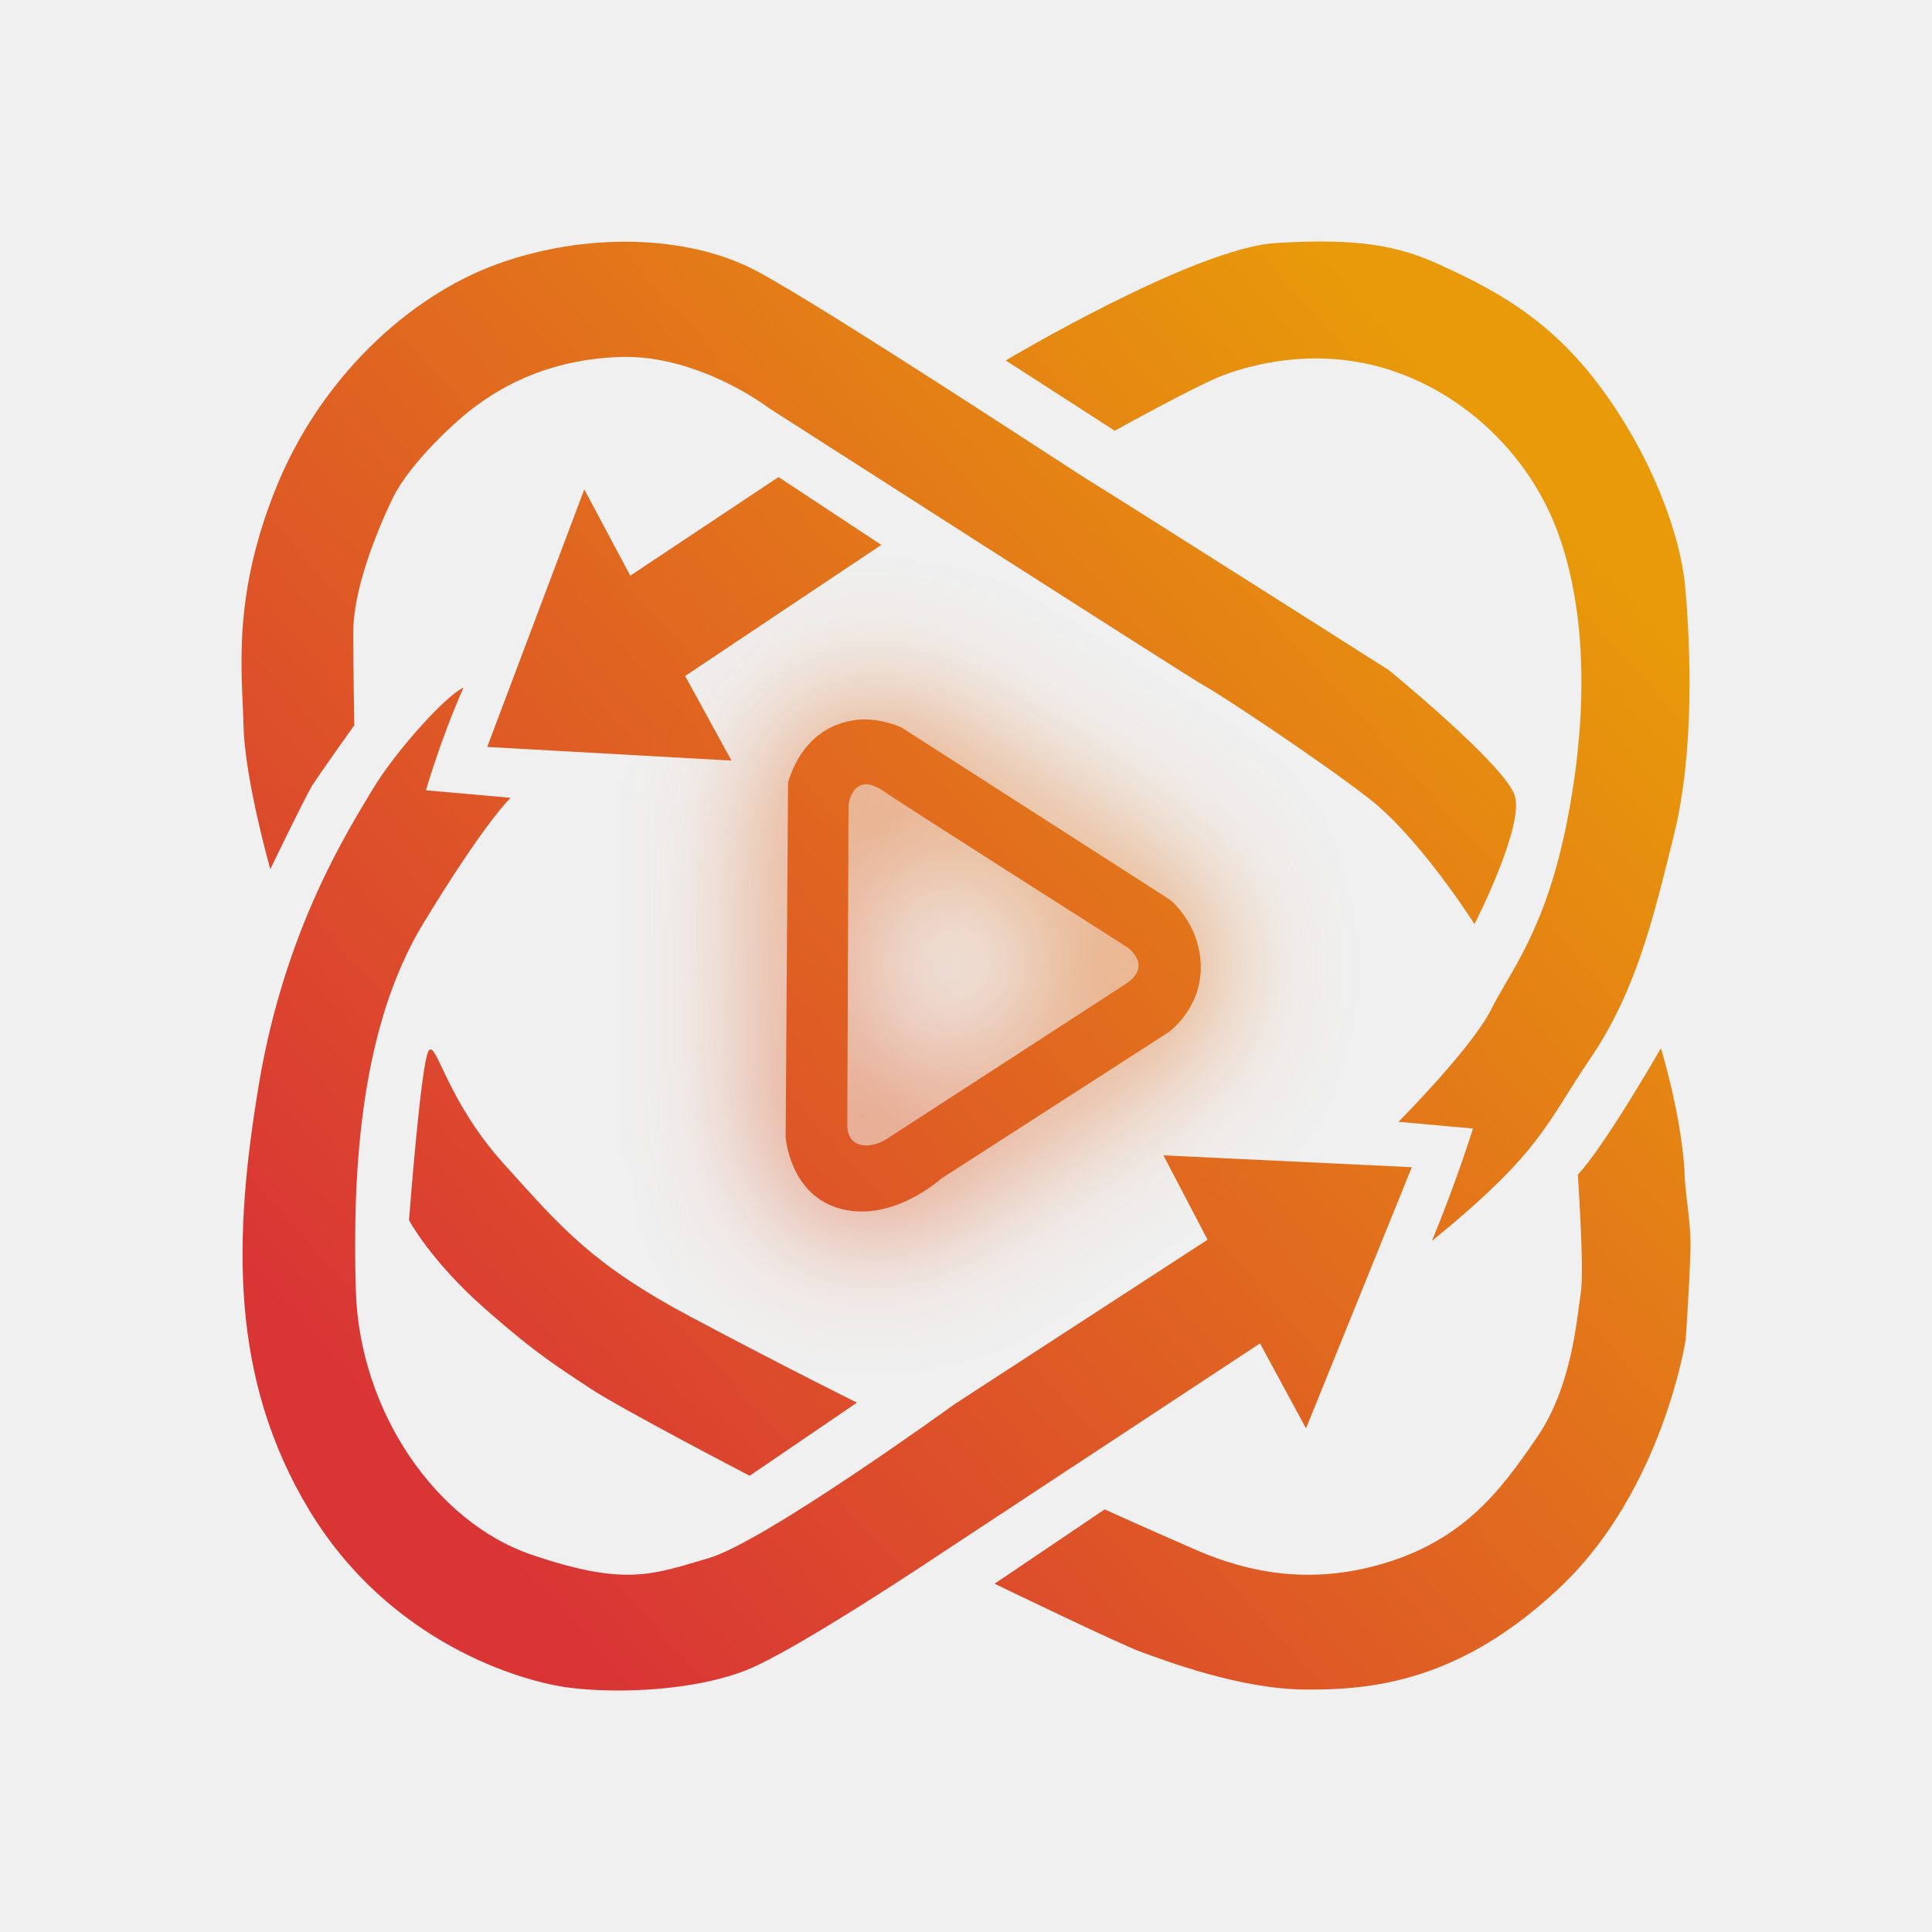
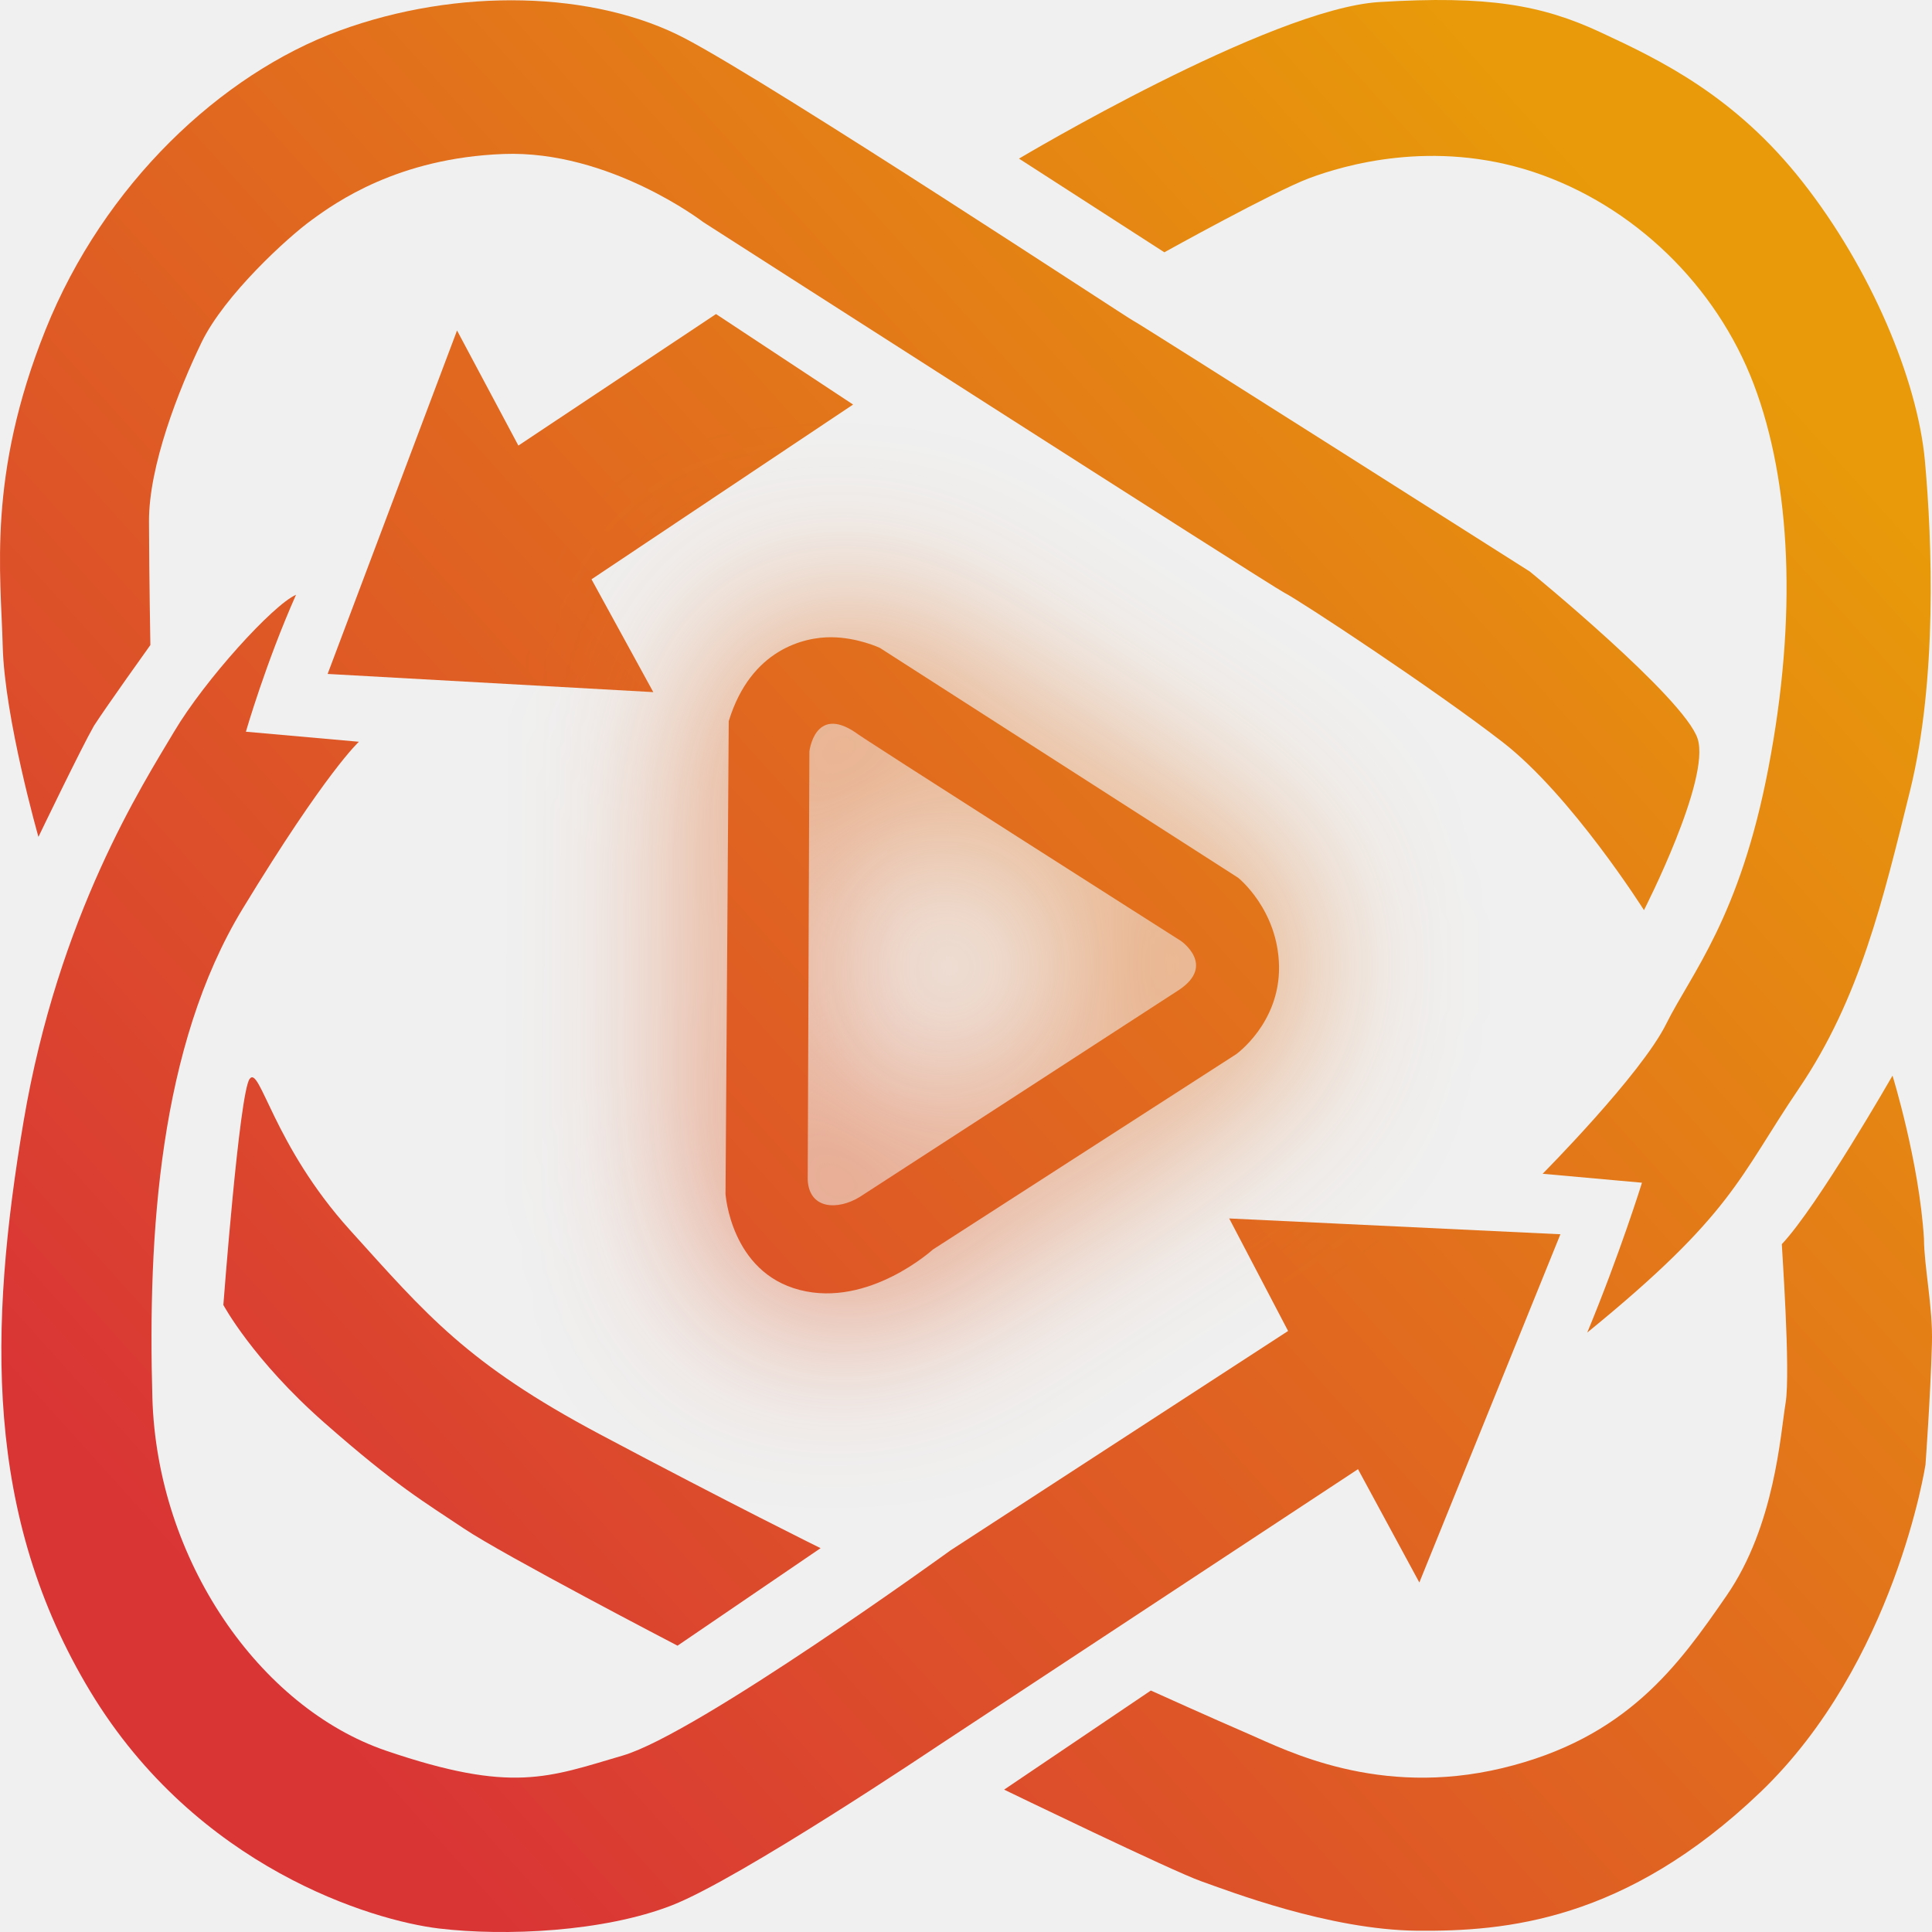
<svg xmlns="http://www.w3.org/2000/svg" xmlns:xlink="http://www.w3.org/1999/xlink" width="136" height="136" viewBox="0 0 35.983 35.983" version="1.1" id="svg1">
  <defs id="defs1">
    <linearGradient id="linearGradient8">
      <stop style="stop-color:#d93535;stop-opacity:1;" offset="0" id="stop8" />
      <stop style="stop-color:#e89a0a;stop-opacity:1;" offset="1" id="stop9" />
    </linearGradient>
    <linearGradient xlink:href="#linearGradient8" id="linearGradient9" x1="57.567" y1="117.544" x2="150.065" y2="30.657" gradientUnits="userSpaceOnUse" />
    <filter style="color-interpolation-filters:sRGB" id="filter4" x="-0.399" y="-0.35" width="1.798" height="1.7">
      <feFlood result="flood" in="SourceGraphic" flood-opacity="1" flood-color="rgb(232,154,10)" id="feFlood3" />
      <feGaussianBlur result="blur" in="SourceGraphic" stdDeviation="6" id="feGaussianBlur3" />
      <feOffset result="offset" in="blur" dx="0" dy="0" id="feOffset3" />
      <feComposite result="comp1" operator="in" in="offset" in2="flood" id="feComposite3" />
      <feComposite result="comp2" operator="over" in="SourceGraphic" in2="comp1" id="feComposite4" />
    </filter>
    <linearGradient xlink:href="#linearGradient8" id="linearGradient23" gradientUnits="userSpaceOnUse" x1="57.567" y1="117.544" x2="150.065" y2="30.657" />
    <linearGradient xlink:href="#linearGradient8" id="linearGradient24" gradientUnits="userSpaceOnUse" x1="57.567" y1="117.544" x2="150.065" y2="30.657" />
    <linearGradient xlink:href="#linearGradient8" id="linearGradient25" gradientUnits="userSpaceOnUse" x1="57.567" y1="117.544" x2="150.065" y2="30.657" />
    <linearGradient xlink:href="#linearGradient8" id="linearGradient26" gradientUnits="userSpaceOnUse" x1="57.567" y1="117.544" x2="150.065" y2="30.657" />
    <linearGradient xlink:href="#linearGradient8" id="linearGradient27" gradientUnits="userSpaceOnUse" x1="57.567" y1="117.544" x2="150.065" y2="30.657" />
    <linearGradient xlink:href="#linearGradient8" id="linearGradient28" gradientUnits="userSpaceOnUse" x1="57.567" y1="117.544" x2="150.065" y2="30.657" />
    <linearGradient xlink:href="#linearGradient8" id="linearGradient29" gradientUnits="userSpaceOnUse" x1="57.567" y1="117.544" x2="150.065" y2="30.657" />
    <linearGradient xlink:href="#linearGradient8" id="linearGradient30" gradientUnits="userSpaceOnUse" x1="57.567" y1="117.544" x2="150.065" y2="30.657" />
    <linearGradient xlink:href="#linearGradient8" id="linearGradient31" gradientUnits="userSpaceOnUse" x1="57.567" y1="117.544" x2="150.065" y2="30.657" />
    <linearGradient xlink:href="#linearGradient8" id="linearGradient2" gradientUnits="userSpaceOnUse" x1="57.567" y1="117.544" x2="150.065" y2="30.657" />
    <linearGradient xlink:href="#linearGradient8" id="linearGradient3" gradientUnits="userSpaceOnUse" x1="57.567" y1="117.544" x2="150.065" y2="30.657" />
    <linearGradient xlink:href="#linearGradient8" id="linearGradient4" gradientUnits="userSpaceOnUse" x1="57.567" y1="117.544" x2="150.065" y2="30.657" />
    <linearGradient xlink:href="#linearGradient8" id="linearGradient5" gradientUnits="userSpaceOnUse" x1="57.567" y1="117.544" x2="150.065" y2="30.657" />
    <linearGradient xlink:href="#linearGradient8" id="linearGradient6" gradientUnits="userSpaceOnUse" x1="57.567" y1="117.544" x2="150.065" y2="30.657" />
    <linearGradient xlink:href="#linearGradient8" id="linearGradient7" gradientUnits="userSpaceOnUse" x1="57.567" y1="117.544" x2="150.065" y2="30.657" />
    <linearGradient xlink:href="#linearGradient8" id="linearGradient10" gradientUnits="userSpaceOnUse" x1="57.567" y1="117.544" x2="150.065" y2="30.657" />
    <linearGradient xlink:href="#linearGradient8" id="linearGradient11" gradientUnits="userSpaceOnUse" x1="57.567" y1="117.544" x2="150.065" y2="30.657" />
    <linearGradient xlink:href="#linearGradient8" id="linearGradient12" gradientUnits="userSpaceOnUse" x1="57.567" y1="117.544" x2="150.065" y2="30.657" />
    <linearGradient xlink:href="#linearGradient8" id="linearGradient13" gradientUnits="userSpaceOnUse" x1="57.567" y1="117.544" x2="150.065" y2="30.657" />
    <linearGradient xlink:href="#linearGradient8" id="linearGradient14" gradientUnits="userSpaceOnUse" x1="57.567" y1="117.544" x2="150.065" y2="30.657" />
    <linearGradient xlink:href="#linearGradient8" id="linearGradient15" gradientUnits="userSpaceOnUse" x1="57.567" y1="117.544" x2="150.065" y2="30.657" />
    <linearGradient xlink:href="#linearGradient8" id="linearGradient16" gradientUnits="userSpaceOnUse" x1="57.567" y1="117.544" x2="150.065" y2="30.657" />
    <linearGradient xlink:href="#linearGradient8" id="linearGradient17" gradientUnits="userSpaceOnUse" x1="57.567" y1="117.544" x2="150.065" y2="30.657" />
    <linearGradient xlink:href="#linearGradient8" id="linearGradient18" gradientUnits="userSpaceOnUse" x1="57.567" y1="117.544" x2="150.065" y2="30.657" />
    <linearGradient xlink:href="#linearGradient8" id="linearGradient19" gradientUnits="userSpaceOnUse" x1="57.567" y1="117.544" x2="150.065" y2="30.657" />
    <linearGradient xlink:href="#linearGradient8" id="linearGradient20" gradientUnits="userSpaceOnUse" x1="57.567" y1="117.544" x2="150.065" y2="30.657" />
    <linearGradient xlink:href="#linearGradient8" id="linearGradient21" gradientUnits="userSpaceOnUse" x1="57.567" y1="117.544" x2="150.065" y2="30.657" />
    <linearGradient xlink:href="#linearGradient8" id="linearGradient22" gradientUnits="userSpaceOnUse" x1="57.567" y1="117.544" x2="150.065" y2="30.657" />
    <linearGradient xlink:href="#linearGradient8" id="linearGradient32" gradientUnits="userSpaceOnUse" x1="57.567" y1="117.544" x2="150.065" y2="30.657" />
    <linearGradient xlink:href="#linearGradient8" id="linearGradient33" gradientUnits="userSpaceOnUse" x1="57.567" y1="117.544" x2="150.065" y2="30.657" />
    <linearGradient xlink:href="#linearGradient8" id="linearGradient34" gradientUnits="userSpaceOnUse" x1="57.567" y1="117.544" x2="150.065" y2="30.657" />
    <linearGradient xlink:href="#linearGradient8" id="linearGradient35" gradientUnits="userSpaceOnUse" x1="57.567" y1="117.544" x2="150.065" y2="30.657" />
    <linearGradient xlink:href="#linearGradient8" id="linearGradient36" gradientUnits="userSpaceOnUse" x1="57.567" y1="117.544" x2="150.065" y2="30.657" />
    <linearGradient xlink:href="#linearGradient8" id="linearGradient37" gradientUnits="userSpaceOnUse" x1="57.567" y1="117.544" x2="150.065" y2="30.657" />
    <linearGradient xlink:href="#linearGradient8" id="linearGradient38" gradientUnits="userSpaceOnUse" x1="57.567" y1="117.544" x2="150.065" y2="30.657" />
    <linearGradient xlink:href="#linearGradient8" id="linearGradient39" gradientUnits="userSpaceOnUse" x1="57.567" y1="117.544" x2="150.065" y2="30.657" />
    <linearGradient xlink:href="#linearGradient8" id="linearGradient40" gradientUnits="userSpaceOnUse" x1="57.567" y1="117.544" x2="150.065" y2="30.657" />
    <linearGradient xlink:href="#linearGradient8" id="linearGradient41" gradientUnits="userSpaceOnUse" x1="57.567" y1="117.544" x2="150.065" y2="30.657" />
    <linearGradient xlink:href="#linearGradient8" id="linearGradient42" gradientUnits="userSpaceOnUse" x1="57.567" y1="117.544" x2="150.065" y2="30.657" />
    <linearGradient xlink:href="#linearGradient8" id="linearGradient43" gradientUnits="userSpaceOnUse" x1="57.567" y1="117.544" x2="150.065" y2="30.657" />
    <linearGradient xlink:href="#linearGradient8" id="linearGradient44" gradientUnits="userSpaceOnUse" x1="57.567" y1="117.544" x2="150.065" y2="30.657" />
    <linearGradient xlink:href="#linearGradient8" id="linearGradient45" gradientUnits="userSpaceOnUse" x1="57.567" y1="117.544" x2="150.065" y2="30.657" />
    <linearGradient xlink:href="#linearGradient8" id="linearGradient46" gradientUnits="userSpaceOnUse" x1="57.567" y1="117.544" x2="150.065" y2="30.657" />
    <linearGradient xlink:href="#linearGradient8" id="linearGradient47" gradientUnits="userSpaceOnUse" x1="57.567" y1="117.544" x2="150.065" y2="30.657" />
    <linearGradient xlink:href="#linearGradient8" id="linearGradient48" gradientUnits="userSpaceOnUse" x1="57.567" y1="117.544" x2="150.065" y2="30.657" />
  </defs>
  <g id="g105" transform="matrix(0.9302012,0,0,0.9302012,-5.171942,1.551907)" style="display:inline">
-     <g id="g88" style="display:inline;fill:url(#linearGradient48);fill-opacity:1;stroke:none;stroke-opacity:1" transform="matrix(1.075036,0,0,1.075036,0.1557285,-3.659413)">
+     <g id="g88" style="display:inline;fill:url(#linearGradient48);fill-opacity:1;stroke:none;stroke-opacity:1" transform="matrix(0.2436749,0,0,0.9746995,5.560025,-1.668356)">
      <rect style="display:inline;fill:#ffffff;fill-opacity:0;stroke-width:0.265" id="rect87" width="158.75" height="39.688" x="-4.6209392e-09" y="4.1261234e-08" />
    </g>
-     <g id="g95" transform="matrix(0.2302525,0,0,0.2396534,0.9544743,-0.2314943)" style="display:inline;fill:url(#linearGradient30);fill-opacity:1;stroke:none;stroke-opacity:1">
+     <g id="g95" transform="matrix(0.3070033,0,0,0.3195378,-7.027938,-6.19977)" style="display:inline;fill:url(#linearGradient30);fill-opacity:1;stroke:none;stroke-opacity:1">
      <path id="path89" fill="none" stroke="#000000" stroke-width="1" d="m 116.06,120.11 c 0,0 -9.57,6.21 -9.57,6.21 0,0 11.05,5.14 12.85,5.74 1.8,0.61 8.35,3.05 14.09,3.1 5.74,0.05 13.57,-0.59 22.37,-8.67 8.8,-8.09 10.78,-20.53 10.78,-20.53 0,0 0.32,-4.19 0.42,-7.59 0.07,-2.25 -0.51,-4.81 -0.52,-6.58 -0.31,-4.81 -2.05,-10.21 -2.05,-10.21 0,0 -4.88,8.18 -7.22,10.56 -0.01,0.07 0.58,7.96 0.25,9.93 -0.34,1.96 -0.7,7.71 -3.85,12.09 -3.15,4.39 -6.52,8.94 -14.62,10.81 -8.11,1.87 -14.13,-1.13 -16.51,-2.12 -2.39,-0.99 -6.42,-2.74 -6.42,-2.74 z" style="fill:url(#linearGradient23);fill-opacity:1;stroke:none;stroke-opacity:1">
        </path>
      <path id="path90" fill="none" stroke="#000000" stroke-width="1" d="m 43.51,66.62 c 0,0 -2.21,-7.43 -2.33,-11.95 -0.12,-4.53 -1.02,-10.69 2.79,-19.82 3.81,-9.13 11.44,-16.01 19.15,-18.74 7.72,-2.73 16.67,-2.51 22.6,0.5 5.94,3.01 29.08,17.66 29.18,17.66 0.1,0 25.87,15.72 25.87,15.72 0,0 10.09,7.92 10.95,10.48 0.86,2.56 -3.5,10.74 -3.5,10.74 0,0 -4.73,-7.19 -9.22,-10.53 -4.49,-3.34 -13.22,-8.86 -14.22,-9.35 C 123.79,50.84 86.87,28.1 86.87,28.1 c 0,0 -6.12,-4.52 -13.03,-4.27 -6.9,0.25 -10.96,3.05 -12.5,4.13 -1.55,1.07 -5.7,4.71 -7.19,7.67 -1.49,2.96 -3.45,7.75 -3.43,11.24 0.01,3.49 0.09,7.73 0.09,7.73 0,0 -2.84,3.81 -3.68,5.06 -0.83,1.39 -3.62,6.96 -3.62,6.96 z" style="fill:url(#linearGradient24);fill-opacity:1;stroke:none;stroke-opacity:1">
        </path>
      <path id="path91" fill="none" stroke="#000000" stroke-width="1" d="m 62.37,56.41 c 0,0 8.44,-21.52 8.44,-21.52 0,0 4,7.21 4,7.21 0,0 12.89,-8.24 12.89,-8.24 0,0 8.94,5.67 8.94,5.67 0,0 -17.06,10.95 -17.06,10.95 0,0 4.03,7.07 4.03,7.07 z" style="fill:url(#linearGradient25);fill-opacity:1;stroke:none;stroke-opacity:1">
        </path>
      <path id="path92" fill="none" stroke="#000000" stroke-width="1" d="m 107.46,24.12 c 0,0 16.38,-9.39 23.49,-9.81 7.1,-0.42 10.61,0.18 14.45,1.9 3.85,1.72 8.76,3.97 13.18,9.39 4.43,5.42 7.47,12.36 7.96,17.43 0.48,5.07 0.81,13.76 -0.96,20.67 -1.78,6.91 -3.28,13.05 -7.25,18.68 -3.97,5.63 -4.27,7.83 -13.81,15.3 2.14,-4.96 3.57,-9.39 3.57,-9.39 0,0 -6.48,-0.56 -6.48,-0.56 0,0 6.42,-6.21 8.06,-9.39 1.64,-3.17 4.8,-6.64 6.67,-16.06 1.88,-9.42 1.48,-17.84 -0.96,-24.02 -2.44,-6.18 -7.84,-11.23 -14.39,-13.31 -6.55,-2.07 -12.36,-0.41 -14.61,0.4 -2.26,0.81 -9.44,4.64 -9.44,4.64 z" style="fill:url(#linearGradient26);fill-opacity:1;stroke:none;stroke-opacity:1">
        </path>
      <path id="path93" fill="none" stroke="#000000" stroke-width="1" d="m 55.57,95.95 c 0,0 1.04,-13.25 1.71,-14.16 0.67,-0.9 1.53,4.13 6.54,9.46 5.01,5.33 7.64,8.37 16.26,12.78 8.62,4.4 14.44,7.16 14.44,7.16 0,0 -9.33,6.11 -9.33,6.11 0,0 -11.34,-5.67 -13.93,-7.34 -2.59,-1.67 -4.39,-2.65 -9.09,-6.62 -4.69,-3.96 -6.6,-7.39 -6.6,-7.39 z" style="fill:url(#linearGradient27);fill-opacity:1;stroke:none;stroke-opacity:1">
        </path>
      <path id="path94" fill="none" stroke="#000000" stroke-width="1" d="m 142.77,91.52 c 0,0 -21.6,-0.99 -21.6,-0.99 0,0 3.84,7.05 3.84,7.05 0,0 -22.02,13.75 -22.02,13.75 0,0 -16.49,11.48 -21.36,12.85 -4.87,1.37 -7.21,2.4 -15.45,-0.3 -8.23,-2.7 -14.94,-11.92 -15.24,-22.13 -0.3,-10.2 0.44,-22.02 5.89,-30.63 5.45,-8.61 7.58,-10.46 7.58,-10.46 0,0 -7.37,-0.63 -7.37,-0.63 0,0 1.3,-4.33 3.27,-8.58 -1.49,0.62 -5.94,5.32 -7.96,8.59 -2.02,3.27 -7.53,11.47 -9.81,24.41 -2.27,12.94 -2.58,24.71 4.37,35.75 6.95,11.03 18.38,14.32 22.71,14.82 4.34,0.5 10.77,0.21 15.2,-1.45 4.44,-1.66 17.35,-9.99 17.35,-9.99 0,0 27.4,-17.34 27.4,-17.34 0,0 4,7.1 4,7.1 z" style="fill:url(#linearGradient28);fill-opacity:1;stroke:none;stroke-opacity:1">
        </path>
      <path id="path95" fill="none" stroke="#000000" stroke-width="1" d="m 93.68,88.11 c 0,0 0.11,-26.84 0.11,-26.84 0,0 0.34,-2.9 2.98,-1.21 0.06,0.13 21.25,13.08 21.25,13.08 0,0 2.29,1.51 -0.11,3.06 0,0.01 -20.85,12.99 -20.85,12.99 -1.42,0.83 -3.28,0.78 -3.38,-1.08 z M 88.53,59.37 c 0,0 -0.21,29.63 -0.21,29.63 0,0 0.34,4.9 4.84,6.01 4.5,1.12 8.68,-2.53 8.68,-2.53 0,0 19.78,-12.24 19.78,-12.24 0,0 2.85,-1.94 2.8,-5.5 -0.06,-3.57 -2.67,-5.56 -2.67,-5.56 0,0 -23.36,-14.4 -23.36,-14.4 0,0 -1.45,-0.66 -3.18,-0.67 -1.72,-0.01 -5.24,0.73 -6.68,5.26 z" style="fill:url(#linearGradient29);fill-opacity:1;stroke:none;stroke-opacity:1;filter:url(#filter4)">
        </path>
    </g>
  </g>
</svg>
